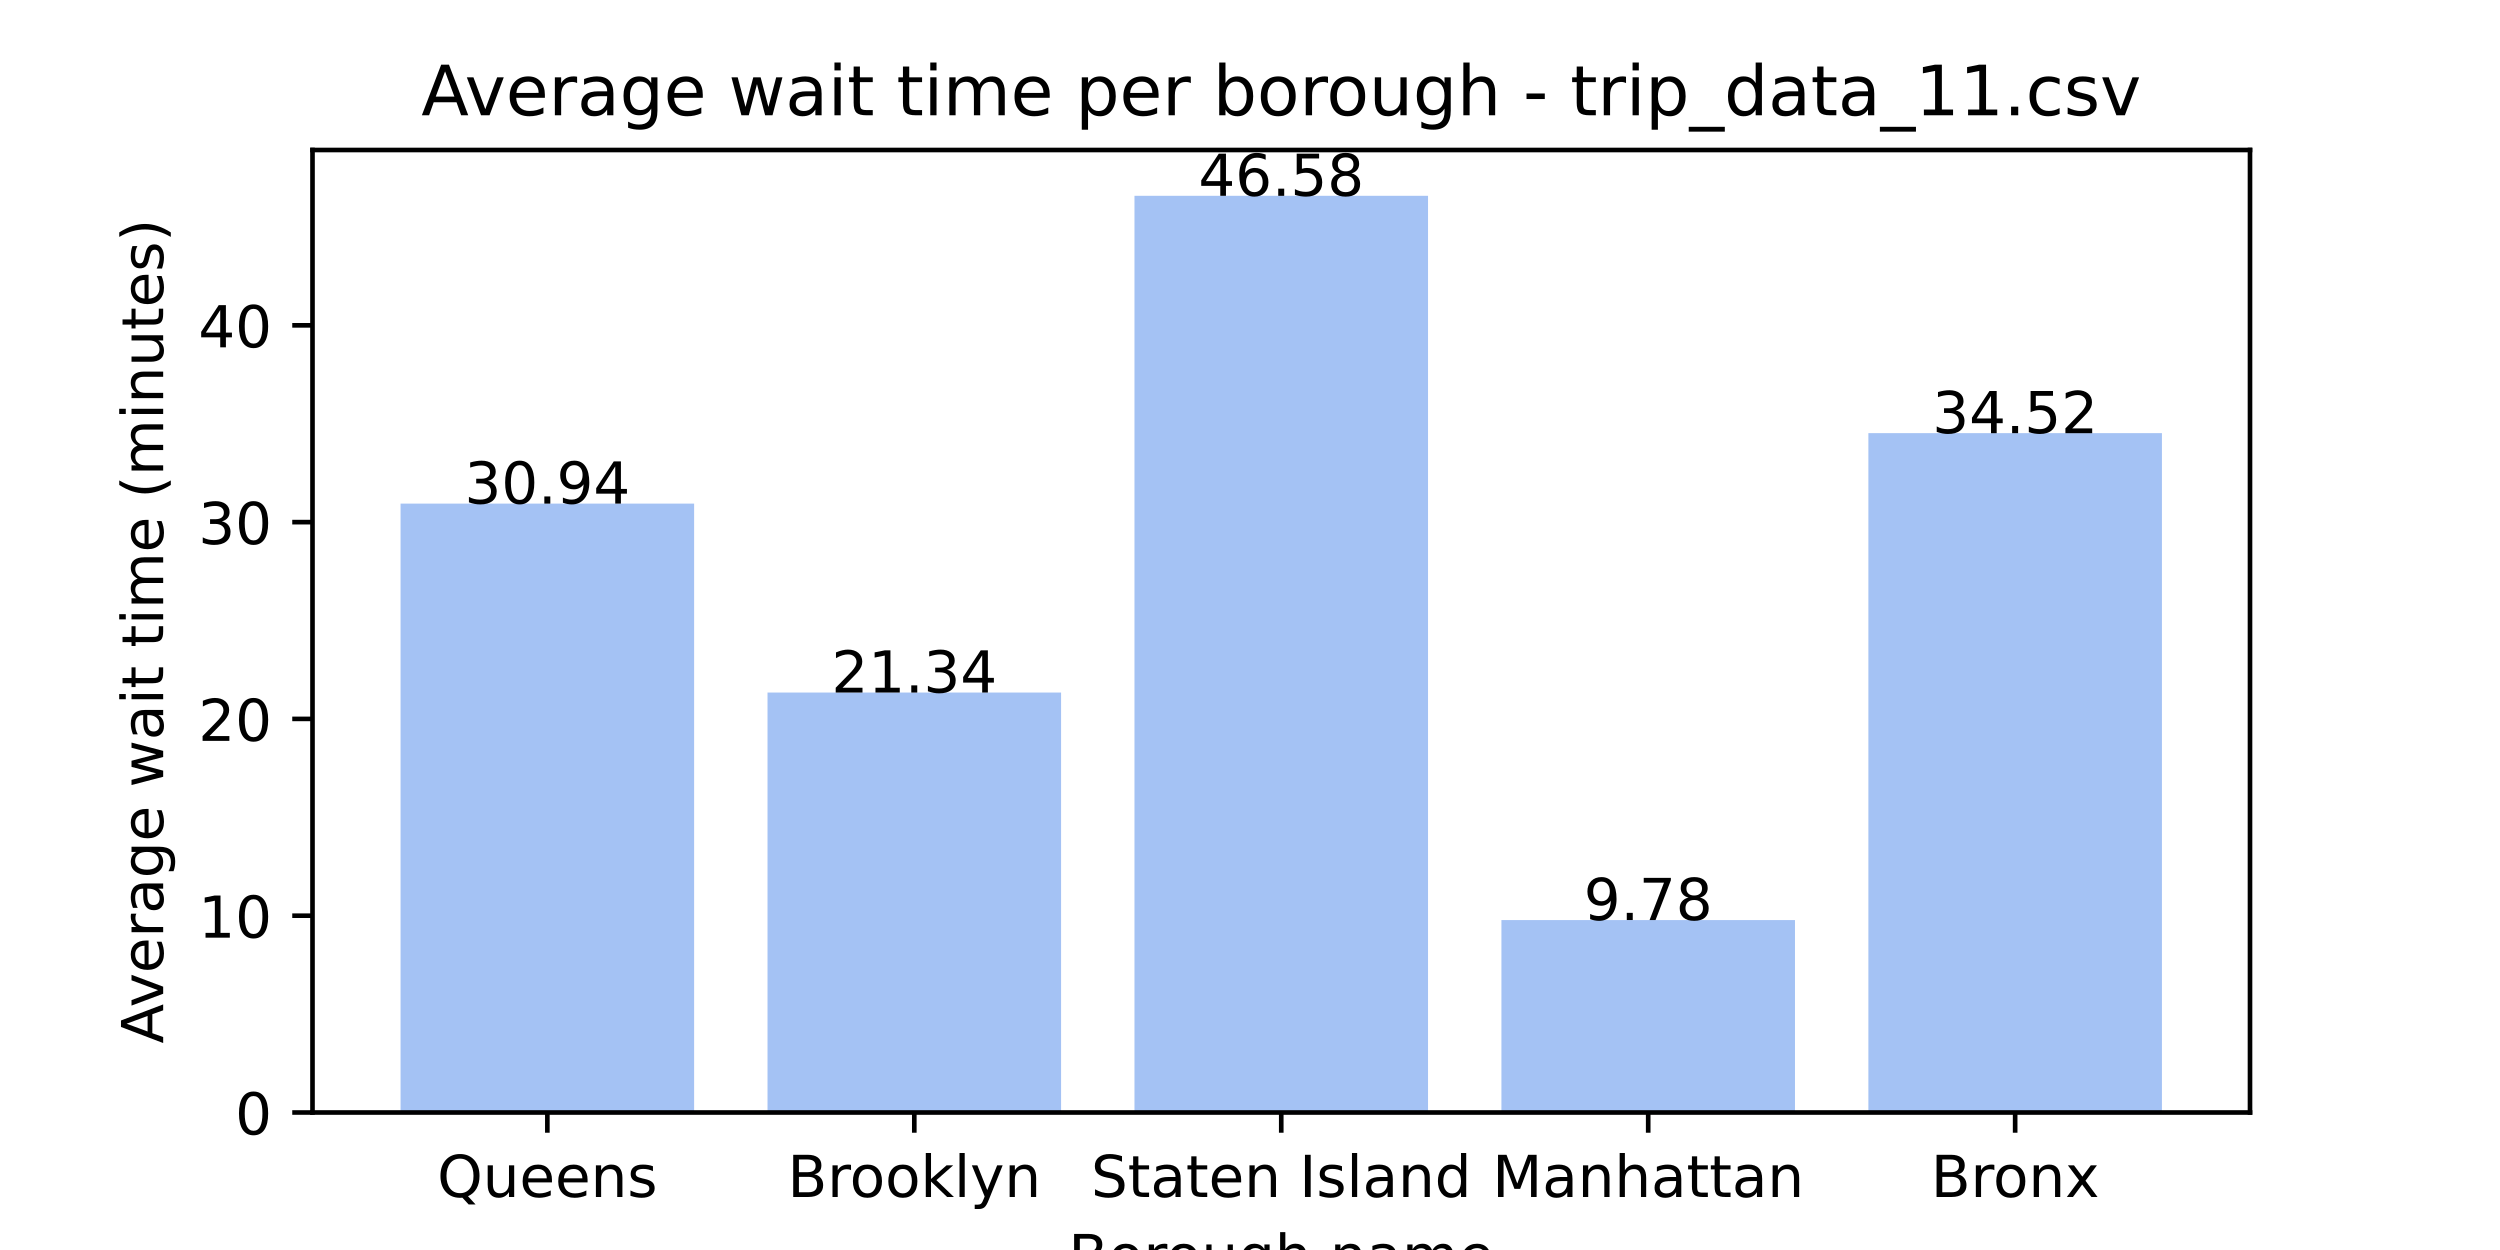
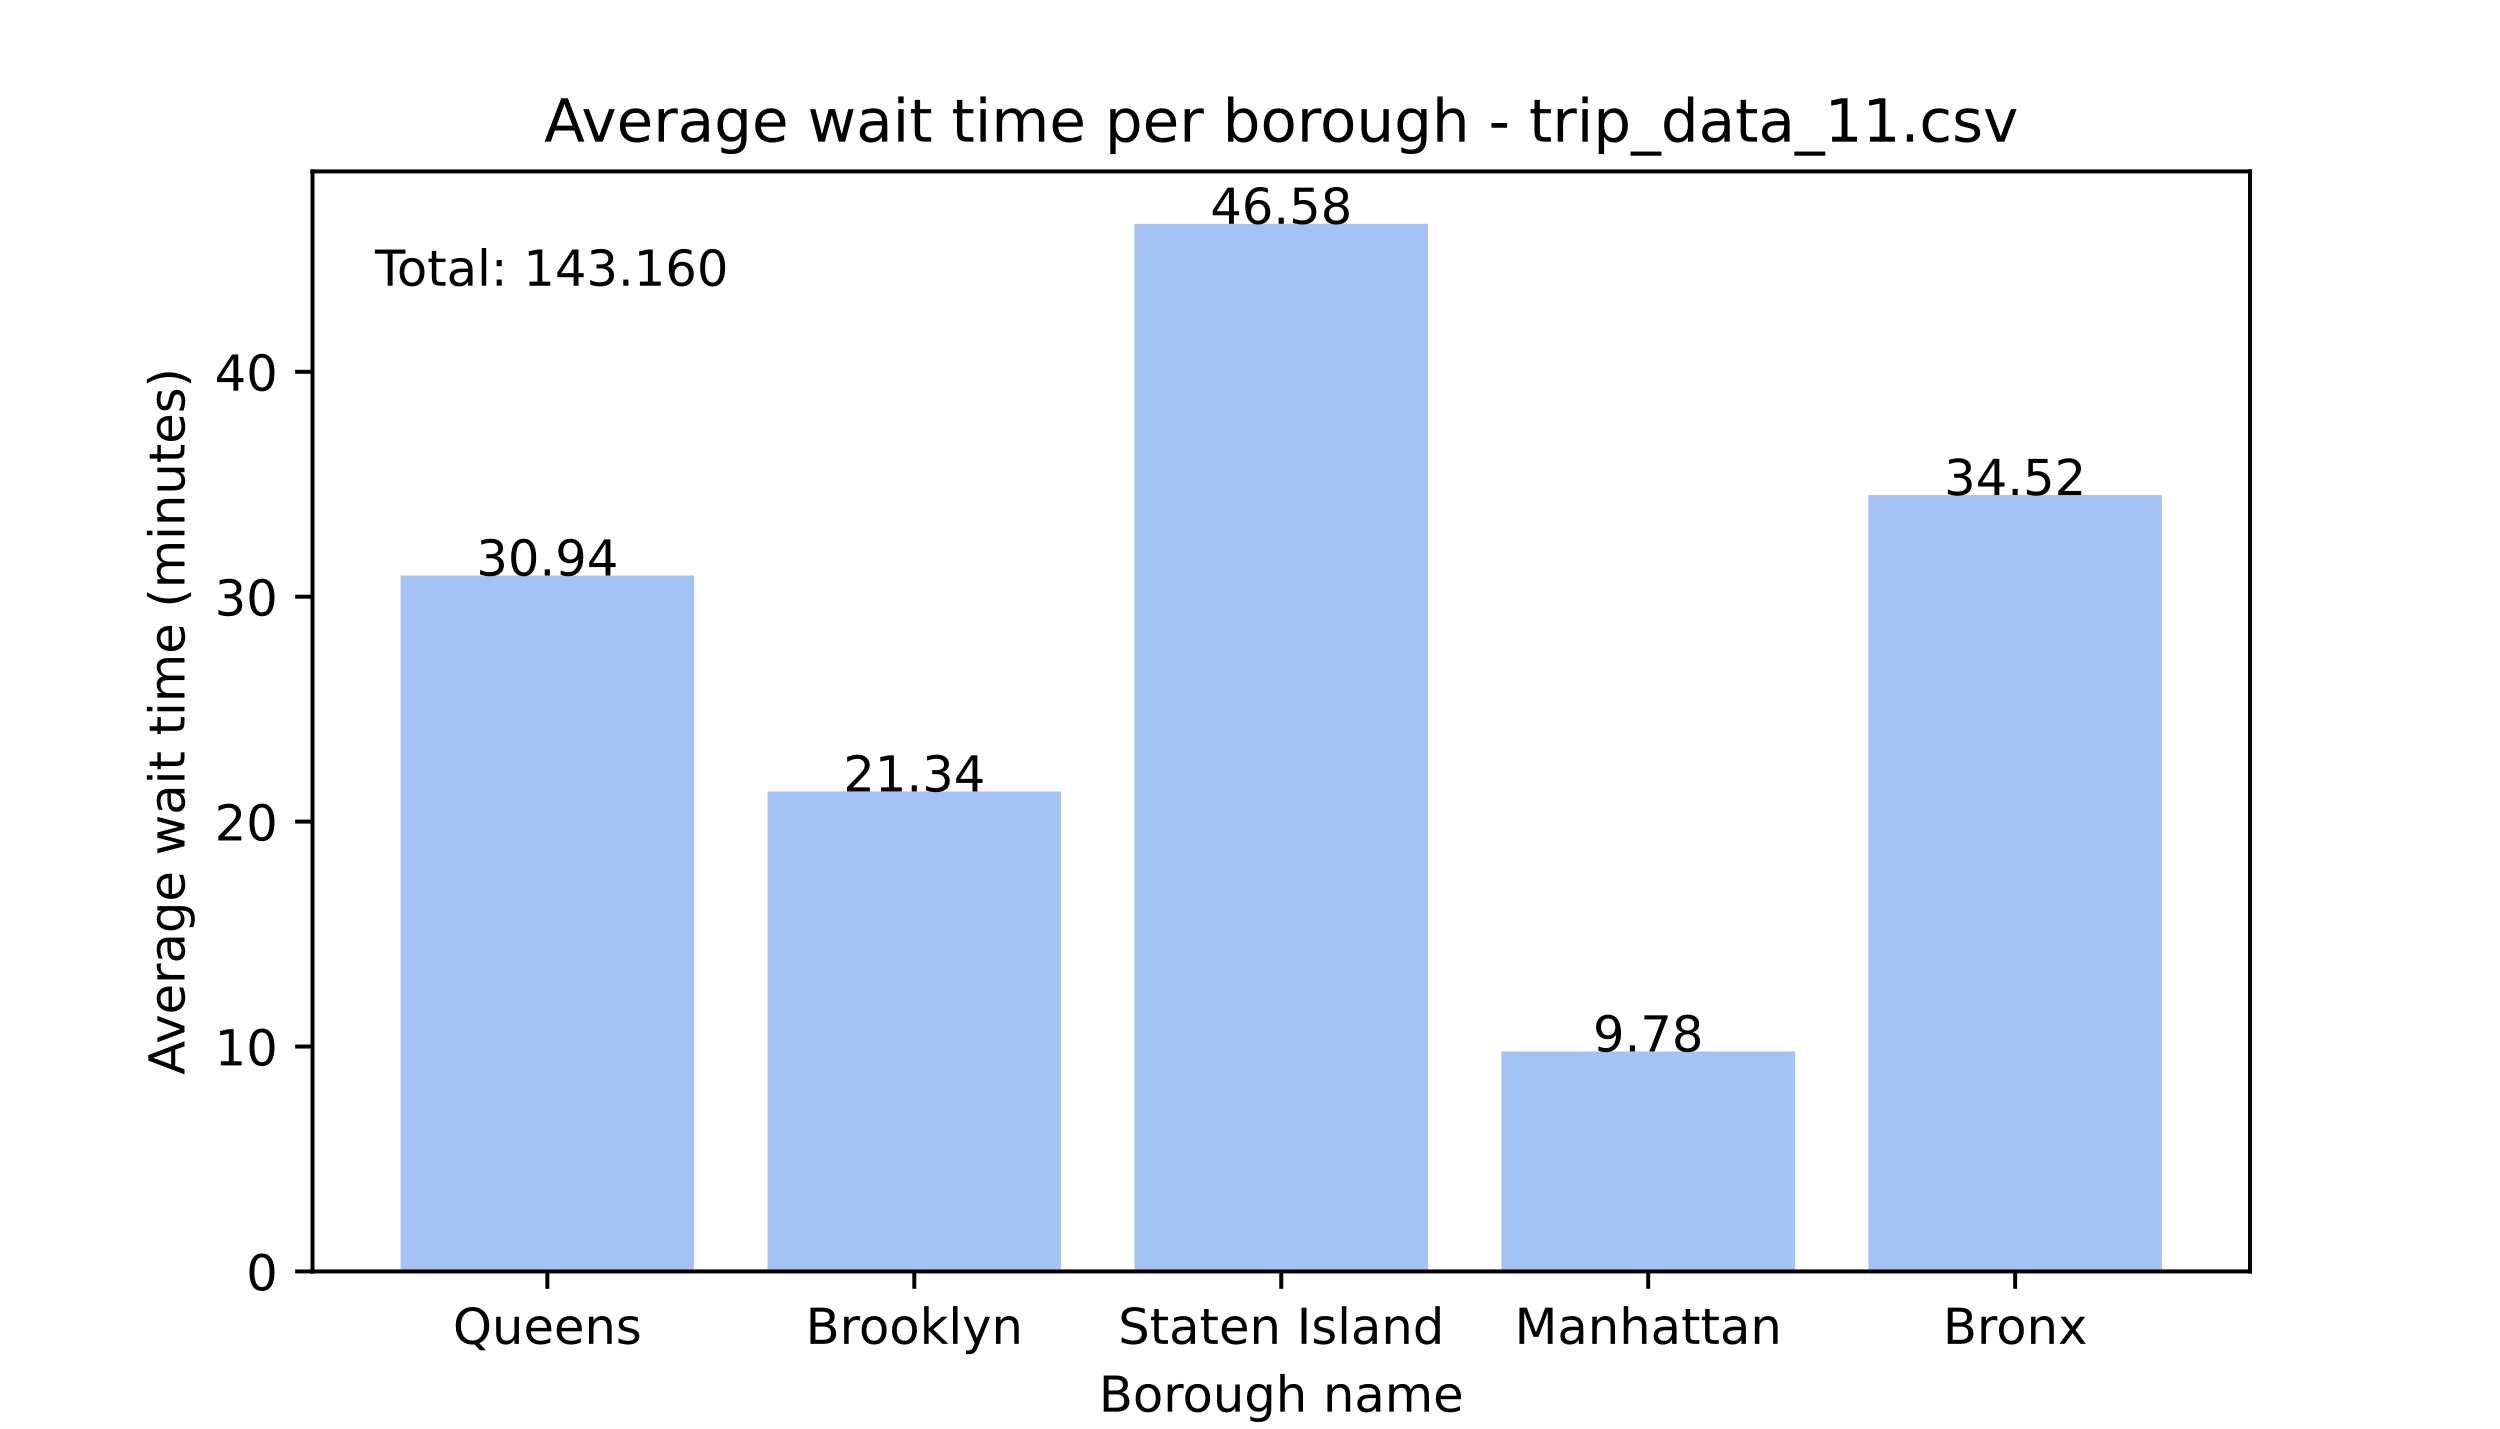
- <svg xmlns="http://www.w3.org/2000/svg" xmlns:xlink="http://www.w3.org/1999/xlink" width="432pt" height="216pt" viewBox="0 0 432 216" version="1.1">
+ <svg xmlns="http://www.w3.org/2000/svg" xmlns:xlink="http://www.w3.org/1999/xlink" width="504pt" height="288pt" viewBox="0 0 504 288" version="1.1">
  <defs>
    <style type="text/css">*{stroke-linejoin: round; stroke-linecap: butt}</style>
  </defs>
  <g id="figure_1">
    <g id="patch_1">
-       <path d="M 0 216  L 432 216  L 432 0  L 0 0  z " style="fill: #ffffff" />
+       <path d="M 0 288  L 504 288  L 504 0  L 0 0  z " style="fill: #ffffff" />
    </g>
    <g id="axes_1">
      <g id="patch_2">
-         <path d="M 54 192.24  L 388.8 192.24  L 388.8 25.92  L 54 25.92  z " style="fill: #ffffff" />
+         <path d="M 63 256.32  L 453.6 256.32  L 453.6 34.56  L 63 34.56  z " style="fill: #ffffff" />
      </g>
      <g id="patch_3">
-         <path d="M 69.218 192.24  L 119.945 192.24  L 119.945 87.025  L 69.218 87.025  z " clip-path="url(#p047b4305e2)" style="fill: #a4c2f4" />
+         <path d="M 80.755 256.32  L 139.936 256.32  L 139.936 116.034  L 80.755 116.034  z " clip-path="url(#pde95e099f2)" style="fill: #a4c2f4" />
      </g>
      <g id="patch_4">
-         <path d="M 132.627 192.24  L 183.355 192.24  L 183.355 119.671  L 132.627 119.671  z " clip-path="url(#p047b4305e2)" style="fill: #a4c2f4" />
+         <path d="M 154.732 256.32  L 213.914 256.32  L 213.914 159.562  L 154.732 159.562  z " clip-path="url(#pde95e099f2)" style="fill: #a4c2f4" />
      </g>
      <g id="patch_5">
-         <path d="M 196.036 192.24  L 246.764 192.24  L 246.764 33.84  L 196.036 33.84  z " clip-path="url(#p047b4305e2)" style="fill: #a4c2f4" />
+         <path d="M 228.709 256.32  L 287.891 256.32  L 287.891 45.12  L 228.709 45.12  z " clip-path="url(#pde95e099f2)" style="fill: #a4c2f4" />
      </g>
      <g id="patch_6">
-         <path d="M 259.445 192.24  L 310.173 192.24  L 310.173 158.982  L 259.445 158.982  z " clip-path="url(#p047b4305e2)" style="fill: #a4c2f4" />
+         <path d="M 302.686 256.32  L 361.868 256.32  L 361.868 211.976  L 302.686 211.976  z " clip-path="url(#pde95e099f2)" style="fill: #a4c2f4" />
      </g>
      <g id="patch_7">
-         <path d="M 322.855 192.24  L 373.582 192.24  L 373.582 74.851  L 322.855 74.851  z " clip-path="url(#p047b4305e2)" style="fill: #a4c2f4" />
+         <path d="M 376.664 256.32  L 435.845 256.32  L 435.845 99.802  L 376.664 99.802  z " clip-path="url(#pde95e099f2)" style="fill: #a4c2f4" />
      </g>
      <g id="matplotlib.axis_1">
        <g id="xtick_1">
          <g id="line2d_1">
            <defs>
-               <path id="maa2628a656" d="M 0 0  L 0 3.5  " style="stroke: #000000; stroke-width: 0.8" />
+               <path id="m3ba9d01cdc" d="M 0 0  L 0 3.5  " style="stroke: #000000; stroke-width: 0.8" />
            </defs>
            <g>
-               <use xlink:href="#maa2628a656" x="94.582" y="192.24" style="stroke: #000000; stroke-width: 0.8" />
+               <use xlink:href="#m3ba9d01cdc" x="110.345" y="256.32" style="stroke: #000000; stroke-width: 0.8" />
            </g>
          </g>
          <g id="text_1">
-             <g transform="translate(75.55057 206.8384) scale(0.1 -0.1)">
+             <g transform="translate(91.31421 270.9184) scale(0.1 -0.1)">
              <defs>
                <path id="DejaVuSans-51" d="M 2522 4238  Q 1834 4238 1429 3725  Q 1025 3213 1025 2328  Q 1025 1447 1429 934  Q 1834 422 2522 422  Q 3209 422 3611 934  Q 4013 1447 4013 2328  Q 4013 3213 3611 3725  Q 3209 4238 2522 4238  z M 3406 84  L 4238 -825  L 3475 -825  L 2784 -78  Q 2681 -84 2626 -87  Q 2572 -91 2522 -91  Q 1538 -91 948 567  Q 359 1225 359 2328  Q 359 3434 948 4092  Q 1538 4750 2522 4750  Q 3503 4750 4090 4092  Q 4678 3434 4678 2328  Q 4678 1516 4351 937  Q 4025 359 3406 84  z " transform="scale(0.015625)" />
                <path id="DejaVuSans-75" d="M 544 1381  L 544 3500  L 1119 3500  L 1119 1403  Q 1119 906 1312 657  Q 1506 409 1894 409  Q 2359 409 2629 706  Q 2900 1003 2900 1516  L 2900 3500  L 3475 3500  L 3475 0  L 2900 0  L 2900 538  Q 2691 219 2414 64  Q 2138 -91 1772 -91  Q 1169 -91 856 284  Q 544 659 544 1381  z M 1991 3584  L 1991 3584  z " transform="scale(0.015625)" />
                <path id="DejaVuSans-65" d="M 3597 1894  L 3597 1613  L 953 1613  Q 991 1019 1311 708  Q 1631 397 2203 397  Q 2534 397 2845 478  Q 3156 559 3463 722  L 3463 178  Q 3153 47 2828 -22  Q 2503 -91 2169 -91  Q 1331 -91 842 396  Q 353 884 353 1716  Q 353 2575 817 3079  Q 1281 3584 2069 3584  Q 2775 3584 3186 3129  Q 3597 2675 3597 1894  z M 3022 2063  Q 3016 2534 2758 2815  Q 2500 3097 2075 3097  Q 1594 3097 1305 2825  Q 1016 2553 972 2059  L 3022 2063  z " transform="scale(0.015625)" />
                <path id="DejaVuSans-6e" d="M 3513 2113  L 3513 0  L 2938 0  L 2938 2094  Q 2938 2591 2744 2837  Q 2550 3084 2163 3084  Q 1697 3084 1428 2787  Q 1159 2491 1159 1978  L 1159 0  L 581 0  L 581 3500  L 1159 3500  L 1159 2956  Q 1366 3272 1645 3428  Q 1925 3584 2291 3584  Q 2894 3584 3203 3211  Q 3513 2838 3513 2113  z " transform="scale(0.015625)" />
                <path id="DejaVuSans-73" d="M 2834 3397  L 2834 2853  Q 2591 2978 2328 3040  Q 2066 3103 1784 3103  Q 1356 3103 1142 2972  Q 928 2841 928 2578  Q 928 2378 1081 2264  Q 1234 2150 1697 2047  L 1894 2003  Q 2506 1872 2764 1633  Q 3022 1394 3022 966  Q 3022 478 2636 193  Q 2250 -91 1575 -91  Q 1294 -91 989 -36  Q 684 19 347 128  L 347 722  Q 666 556 975 473  Q 1284 391 1588 391  Q 1994 391 2212 530  Q 2431 669 2431 922  Q 2431 1156 2273 1281  Q 2116 1406 1581 1522  L 1381 1569  Q 847 1681 609 1914  Q 372 2147 372 2553  Q 372 3047 722 3315  Q 1072 3584 1716 3584  Q 2034 3584 2315 3537  Q 2597 3491 2834 3397  z " transform="scale(0.015625)" />
              </defs>
              <use xlink:href="#DejaVuSans-51" />
              <use xlink:href="#DejaVuSans-75" x="78.711" />
              <use xlink:href="#DejaVuSans-65" x="142.09" />
              <use xlink:href="#DejaVuSans-65" x="203.613" />
              <use xlink:href="#DejaVuSans-6e" x="265.137" />
              <use xlink:href="#DejaVuSans-73" x="328.516" />
            </g>
          </g>
        </g>
        <g id="xtick_2">
          <g id="line2d_2">
            <g>
-               <use xlink:href="#maa2628a656" x="157.991" y="192.24" style="stroke: #000000; stroke-width: 0.8" />
+               <use xlink:href="#m3ba9d01cdc" x="184.323" y="256.32" style="stroke: #000000; stroke-width: 0.8" />
            </g>
          </g>
          <g id="text_2">
-             <g transform="translate(136.0862 206.8384) scale(0.1 -0.1)">
+             <g transform="translate(162.418 270.9184) scale(0.1 -0.1)">
              <defs>
                <path id="DejaVuSans-42" d="M 1259 2228  L 1259 519  L 2272 519  Q 2781 519 3026 730  Q 3272 941 3272 1375  Q 3272 1813 3026 2020  Q 2781 2228 2272 2228  L 1259 2228  z M 1259 4147  L 1259 2741  L 2194 2741  Q 2656 2741 2882 2914  Q 3109 3088 3109 3444  Q 3109 3797 2882 3972  Q 2656 4147 2194 4147  L 1259 4147  z M 628 4666  L 2241 4666  Q 2963 4666 3353 4366  Q 3744 4066 3744 3513  Q 3744 3084 3544 2831  Q 3344 2578 2956 2516  Q 3422 2416 3680 2098  Q 3938 1781 3938 1306  Q 3938 681 3513 340  Q 3088 0 2303 0  L 628 0  L 628 4666  z " transform="scale(0.015625)" />
                <path id="DejaVuSans-72" d="M 2631 2963  Q 2534 3019 2420 3045  Q 2306 3072 2169 3072  Q 1681 3072 1420 2755  Q 1159 2438 1159 1844  L 1159 0  L 581 0  L 581 3500  L 1159 3500  L 1159 2956  Q 1341 3275 1631 3429  Q 1922 3584 2338 3584  Q 2397 3584 2469 3576  Q 2541 3569 2628 3553  L 2631 2963  z " transform="scale(0.015625)" />
                <path id="DejaVuSans-6f" d="M 1959 3097  Q 1497 3097 1228 2736  Q 959 2375 959 1747  Q 959 1119 1226 758  Q 1494 397 1959 397  Q 2419 397 2687 759  Q 2956 1122 2956 1747  Q 2956 2369 2687 2733  Q 2419 3097 1959 3097  z M 1959 3584  Q 2709 3584 3137 3096  Q 3566 2609 3566 1747  Q 3566 888 3137 398  Q 2709 -91 1959 -91  Q 1206 -91 779 398  Q 353 888 353 1747  Q 353 2609 779 3096  Q 1206 3584 1959 3584  z " transform="scale(0.015625)" />
                <path id="DejaVuSans-6b" d="M 581 4863  L 1159 4863  L 1159 1991  L 2875 3500  L 3609 3500  L 1753 1863  L 3688 0  L 2938 0  L 1159 1709  L 1159 0  L 581 0  L 581 4863  z " transform="scale(0.015625)" />
                <path id="DejaVuSans-6c" d="M 603 4863  L 1178 4863  L 1178 0  L 603 0  L 603 4863  z " transform="scale(0.015625)" />
                <path id="DejaVuSans-79" d="M 2059 -325  Q 1816 -950 1584 -1140  Q 1353 -1331 966 -1331  L 506 -1331  L 506 -850  L 844 -850  Q 1081 -850 1212 -737  Q 1344 -625 1503 -206  L 1606 56  L 191 3500  L 800 3500  L 1894 763  L 2988 3500  L 3597 3500  L 2059 -325  z " transform="scale(0.015625)" />
              </defs>
              <use xlink:href="#DejaVuSans-42" />
              <use xlink:href="#DejaVuSans-72" x="68.604" />
              <use xlink:href="#DejaVuSans-6f" x="107.467" />
              <use xlink:href="#DejaVuSans-6f" x="168.648" />
              <use xlink:href="#DejaVuSans-6b" x="229.83" />
              <use xlink:href="#DejaVuSans-6c" x="287.74" />
              <use xlink:href="#DejaVuSans-79" x="315.523" />
              <use xlink:href="#DejaVuSans-6e" x="374.703" />
            </g>
          </g>
        </g>
        <g id="xtick_3">
          <g id="line2d_3">
            <g>
-               <use xlink:href="#maa2628a656" x="221.4" y="192.24" style="stroke: #000000; stroke-width: 0.8" />
+               <use xlink:href="#m3ba9d01cdc" x="258.3" y="256.32" style="stroke: #000000; stroke-width: 0.8" />
            </g>
          </g>
          <g id="text_3">
-             <g transform="translate(188.5312 206.8384) scale(0.1 -0.1)">
+             <g transform="translate(225.4313 270.9184) scale(0.1 -0.1)">
              <defs>
                <path id="DejaVuSans-53" d="M 3425 4513  L 3425 3897  Q 3066 4069 2747 4153  Q 2428 4238 2131 4238  Q 1616 4238 1336 4038  Q 1056 3838 1056 3469  Q 1056 3159 1242 3001  Q 1428 2844 1947 2747  L 2328 2669  Q 3034 2534 3370 2195  Q 3706 1856 3706 1288  Q 3706 609 3251 259  Q 2797 -91 1919 -91  Q 1588 -91 1214 -16  Q 841 59 441 206  L 441 856  Q 825 641 1194 531  Q 1563 422 1919 422  Q 2459 422 2753 634  Q 3047 847 3047 1241  Q 3047 1584 2836 1778  Q 2625 1972 2144 2069  L 1759 2144  Q 1053 2284 737 2584  Q 422 2884 422 3419  Q 422 4038 858 4394  Q 1294 4750 2059 4750  Q 2388 4750 2728 4690  Q 3069 4631 3425 4513  z " transform="scale(0.015625)" />
                <path id="DejaVuSans-74" d="M 1172 4494  L 1172 3500  L 2356 3500  L 2356 3053  L 1172 3053  L 1172 1153  Q 1172 725 1289 603  Q 1406 481 1766 481  L 2356 481  L 2356 0  L 1766 0  Q 1100 0 847 248  Q 594 497 594 1153  L 594 3053  L 172 3053  L 172 3500  L 594 3500  L 594 4494  L 1172 4494  z " transform="scale(0.015625)" />
                <path id="DejaVuSans-61" d="M 2194 1759  Q 1497 1759 1228 1600  Q 959 1441 959 1056  Q 959 750 1161 570  Q 1363 391 1709 391  Q 2188 391 2477 730  Q 2766 1069 2766 1631  L 2766 1759  L 2194 1759  z M 3341 1997  L 3341 0  L 2766 0  L 2766 531  Q 2569 213 2275 61  Q 1981 -91 1556 -91  Q 1019 -91 701 211  Q 384 513 384 1019  Q 384 1609 779 1909  Q 1175 2209 1959 2209  L 2766 2209  L 2766 2266  Q 2766 2663 2505 2880  Q 2244 3097 1772 3097  Q 1472 3097 1187 3025  Q 903 2953 641 2809  L 641 3341  Q 956 3463 1253 3523  Q 1550 3584 1831 3584  Q 2591 3584 2966 3190  Q 3341 2797 3341 1997  z " transform="scale(0.015625)" />
                <path id="DejaVuSans-20" transform="scale(0.015625)" />
                <path id="DejaVuSans-49" d="M 628 4666  L 1259 4666  L 1259 0  L 628 0  L 628 4666  z " transform="scale(0.015625)" />
                <path id="DejaVuSans-64" d="M 2906 2969  L 2906 4863  L 3481 4863  L 3481 0  L 2906 0  L 2906 525  Q 2725 213 2448 61  Q 2172 -91 1784 -91  Q 1150 -91 751 415  Q 353 922 353 1747  Q 353 2572 751 3078  Q 1150 3584 1784 3584  Q 2172 3584 2448 3432  Q 2725 3281 2906 2969  z M 947 1747  Q 947 1113 1208 752  Q 1469 391 1925 391  Q 2381 391 2643 752  Q 2906 1113 2906 1747  Q 2906 2381 2643 2742  Q 2381 3103 1925 3103  Q 1469 3103 1208 2742  Q 947 2381 947 1747  z " transform="scale(0.015625)" />
              </defs>
              <use xlink:href="#DejaVuSans-53" />
              <use xlink:href="#DejaVuSans-74" x="63.477" />
              <use xlink:href="#DejaVuSans-61" x="102.686" />
              <use xlink:href="#DejaVuSans-74" x="163.965" />
              <use xlink:href="#DejaVuSans-65" x="203.174" />
              <use xlink:href="#DejaVuSans-6e" x="264.697" />
              <use xlink:href="#DejaVuSans-20" x="328.076" />
              <use xlink:href="#DejaVuSans-49" x="359.863" />
              <use xlink:href="#DejaVuSans-73" x="389.355" />
              <use xlink:href="#DejaVuSans-6c" x="441.455" />
              <use xlink:href="#DejaVuSans-61" x="469.238" />
              <use xlink:href="#DejaVuSans-6e" x="530.518" />
              <use xlink:href="#DejaVuSans-64" x="593.896" />
            </g>
          </g>
        </g>
        <g id="xtick_4">
          <g id="line2d_4">
            <g>
-               <use xlink:href="#maa2628a656" x="284.809" y="192.24" style="stroke: #000000; stroke-width: 0.8" />
+               <use xlink:href="#m3ba9d01cdc" x="332.277" y="256.32" style="stroke: #000000; stroke-width: 0.8" />
            </g>
          </g>
          <g id="text_4">
-             <g transform="translate(257.8763 206.8384) scale(0.1 -0.1)">
+             <g transform="translate(305.3445 270.9184) scale(0.1 -0.1)">
              <defs>
                <path id="DejaVuSans-4d" d="M 628 4666  L 1569 4666  L 2759 1491  L 3956 4666  L 4897 4666  L 4897 0  L 4281 0  L 4281 4097  L 3078 897  L 2444 897  L 1241 4097  L 1241 0  L 628 0  L 628 4666  z " transform="scale(0.015625)" />
                <path id="DejaVuSans-68" d="M 3513 2113  L 3513 0  L 2938 0  L 2938 2094  Q 2938 2591 2744 2837  Q 2550 3084 2163 3084  Q 1697 3084 1428 2787  Q 1159 2491 1159 1978  L 1159 0  L 581 0  L 581 4863  L 1159 4863  L 1159 2956  Q 1366 3272 1645 3428  Q 1925 3584 2291 3584  Q 2894 3584 3203 3211  Q 3513 2838 3513 2113  z " transform="scale(0.015625)" />
              </defs>
              <use xlink:href="#DejaVuSans-4d" />
              <use xlink:href="#DejaVuSans-61" x="86.279" />
              <use xlink:href="#DejaVuSans-6e" x="147.559" />
              <use xlink:href="#DejaVuSans-68" x="210.938" />
              <use xlink:href="#DejaVuSans-61" x="274.316" />
              <use xlink:href="#DejaVuSans-74" x="335.596" />
              <use xlink:href="#DejaVuSans-74" x="374.805" />
              <use xlink:href="#DejaVuSans-61" x="414.014" />
              <use xlink:href="#DejaVuSans-6e" x="475.293" />
            </g>
          </g>
        </g>
        <g id="xtick_5">
          <g id="line2d_5">
            <g>
-               <use xlink:href="#maa2628a656" x="348.218" y="192.24" style="stroke: #000000; stroke-width: 0.8" />
+               <use xlink:href="#m3ba9d01cdc" x="406.255" y="256.32" style="stroke: #000000; stroke-width: 0.8" />
            </g>
          </g>
          <g id="text_5">
-             <g transform="translate(333.6572 206.8384) scale(0.1 -0.1)">
+             <g transform="translate(391.6936 270.9184) scale(0.1 -0.1)">
              <defs>
                <path id="DejaVuSans-78" d="M 3513 3500  L 2247 1797  L 3578 0  L 2900 0  L 1881 1375  L 863 0  L 184 0  L 1544 1831  L 300 3500  L 978 3500  L 1906 2253  L 2834 3500  L 3513 3500  z " transform="scale(0.015625)" />
              </defs>
              <use xlink:href="#DejaVuSans-42" />
              <use xlink:href="#DejaVuSans-72" x="68.604" />
              <use xlink:href="#DejaVuSans-6f" x="107.467" />
              <use xlink:href="#DejaVuSans-6e" x="168.648" />
              <use xlink:href="#DejaVuSans-78" x="232.027" />
            </g>
          </g>
        </g>
        <g id="text_6">
-           <g transform="translate(184.6273 220.5166) scale(0.1 -0.1)">
+           <g transform="translate(221.5273 284.5966) scale(0.1 -0.1)">
            <defs>
              <path id="DejaVuSans-67" d="M 2906 1791  Q 2906 2416 2648 2759  Q 2391 3103 1925 3103  Q 1463 3103 1205 2759  Q 947 2416 947 1791  Q 947 1169 1205 825  Q 1463 481 1925 481  Q 2391 481 2648 825  Q 2906 1169 2906 1791  z M 3481 434  Q 3481 -459 3084 -895  Q 2688 -1331 1869 -1331  Q 1566 -1331 1297 -1286  Q 1028 -1241 775 -1147  L 775 -588  Q 1028 -725 1275 -790  Q 1522 -856 1778 -856  Q 2344 -856 2625 -561  Q 2906 -266 2906 331  L 2906 616  Q 2728 306 2450 153  Q 2172 0 1784 0  Q 1141 0 747 490  Q 353 981 353 1791  Q 353 2603 747 3093  Q 1141 3584 1784 3584  Q 2172 3584 2450 3431  Q 2728 3278 2906 2969  L 2906 3500  L 3481 3500  L 3481 434  z " transform="scale(0.015625)" />
              <path id="DejaVuSans-6d" d="M 3328 2828  Q 3544 3216 3844 3400  Q 4144 3584 4550 3584  Q 5097 3584 5394 3201  Q 5691 2819 5691 2113  L 5691 0  L 5113 0  L 5113 2094  Q 5113 2597 4934 2840  Q 4756 3084 4391 3084  Q 3944 3084 3684 2787  Q 3425 2491 3425 1978  L 3425 0  L 2847 0  L 2847 2094  Q 2847 2600 2669 2842  Q 2491 3084 2119 3084  Q 1678 3084 1418 2786  Q 1159 2488 1159 1978  L 1159 0  L 581 0  L 581 3500  L 1159 3500  L 1159 2956  Q 1356 3278 1631 3431  Q 1906 3584 2284 3584  Q 2666 3584 2933 3390  Q 3200 3197 3328 2828  z " transform="scale(0.015625)" />
            </defs>
            <use xlink:href="#DejaVuSans-42" />
            <use xlink:href="#DejaVuSans-6f" x="68.604" />
            <use xlink:href="#DejaVuSans-72" x="129.785" />
            <use xlink:href="#DejaVuSans-6f" x="168.648" />
            <use xlink:href="#DejaVuSans-75" x="229.83" />
            <use xlink:href="#DejaVuSans-67" x="293.209" />
            <use xlink:href="#DejaVuSans-68" x="356.686" />
            <use xlink:href="#DejaVuSans-20" x="420.064" />
            <use xlink:href="#DejaVuSans-6e" x="451.852" />
            <use xlink:href="#DejaVuSans-61" x="515.23" />
            <use xlink:href="#DejaVuSans-6d" x="576.51" />
            <use xlink:href="#DejaVuSans-65" x="673.922" />
          </g>
        </g>
      </g>
      <g id="matplotlib.axis_2">
        <g id="ytick_1">
          <g id="line2d_6">
            <defs>
-               <path id="m75ab028563" d="M 0 0  L -3.5 0  " style="stroke: #000000; stroke-width: 0.8" />
+               <path id="m773396f741" d="M 0 0  L -3.5 0  " style="stroke: #000000; stroke-width: 0.8" />
            </defs>
            <g>
-               <use xlink:href="#m75ab028563" x="54" y="192.24" style="stroke: #000000; stroke-width: 0.8" />
+               <use xlink:href="#m773396f741" x="63" y="256.32" style="stroke: #000000; stroke-width: 0.8" />
            </g>
          </g>
          <g id="text_7">
-             <g transform="translate(40.6375 196.0392) scale(0.1 -0.1)">
+             <g transform="translate(49.6375 260.1192) scale(0.1 -0.1)">
              <defs>
                <path id="DejaVuSans-30" d="M 2034 4250  Q 1547 4250 1301 3770  Q 1056 3291 1056 2328  Q 1056 1369 1301 889  Q 1547 409 2034 409  Q 2525 409 2770 889  Q 3016 1369 3016 2328  Q 3016 3291 2770 3770  Q 2525 4250 2034 4250  z M 2034 4750  Q 2819 4750 3233 4129  Q 3647 3509 3647 2328  Q 3647 1150 3233 529  Q 2819 -91 2034 -91  Q 1250 -91 836 529  Q 422 1150 422 2328  Q 422 3509 836 4129  Q 1250 4750 2034 4750  z " transform="scale(0.015625)" />
              </defs>
              <use xlink:href="#DejaVuSans-30" />
            </g>
          </g>
        </g>
        <g id="ytick_2">
          <g id="line2d_7">
            <g>
-               <use xlink:href="#m75ab028563" x="54" y="158.234" style="stroke: #000000; stroke-width: 0.8" />
+               <use xlink:href="#m773396f741" x="63" y="210.979" style="stroke: #000000; stroke-width: 0.8" />
            </g>
          </g>
          <g id="text_8">
-             <g transform="translate(34.275 162.0332) scale(0.1 -0.1)">
+             <g transform="translate(43.275 214.7779) scale(0.1 -0.1)">
              <defs>
                <path id="DejaVuSans-31" d="M 794 531  L 1825 531  L 1825 4091  L 703 3866  L 703 4441  L 1819 4666  L 2450 4666  L 2450 531  L 3481 531  L 3481 0  L 794 0  L 794 531  z " transform="scale(0.015625)" />
              </defs>
              <use xlink:href="#DejaVuSans-31" />
              <use xlink:href="#DejaVuSans-30" x="63.623" />
            </g>
          </g>
        </g>
        <g id="ytick_3">
          <g id="line2d_8">
            <g>
-               <use xlink:href="#m75ab028563" x="54" y="124.228" style="stroke: #000000; stroke-width: 0.8" />
+               <use xlink:href="#m773396f741" x="63" y="165.637" style="stroke: #000000; stroke-width: 0.8" />
            </g>
          </g>
          <g id="text_9">
-             <g transform="translate(34.275 128.0272) scale(0.1 -0.1)">
+             <g transform="translate(43.275 169.4365) scale(0.1 -0.1)">
              <defs>
                <path id="DejaVuSans-32" d="M 1228 531  L 3431 531  L 3431 0  L 469 0  L 469 531  Q 828 903 1448 1529  Q 2069 2156 2228 2338  Q 2531 2678 2651 2914  Q 2772 3150 2772 3378  Q 2772 3750 2511 3984  Q 2250 4219 1831 4219  Q 1534 4219 1204 4116  Q 875 4013 500 3803  L 500 4441  Q 881 4594 1212 4672  Q 1544 4750 1819 4750  Q 2544 4750 2975 4387  Q 3406 4025 3406 3419  Q 3406 3131 3298 2873  Q 3191 2616 2906 2266  Q 2828 2175 2409 1742  Q 1991 1309 1228 531  z " transform="scale(0.015625)" />
              </defs>
              <use xlink:href="#DejaVuSans-32" />
              <use xlink:href="#DejaVuSans-30" x="63.623" />
            </g>
          </g>
        </g>
        <g id="ytick_4">
          <g id="line2d_9">
            <g>
-               <use xlink:href="#m75ab028563" x="54" y="90.222" style="stroke: #000000; stroke-width: 0.8" />
+               <use xlink:href="#m773396f741" x="63" y="120.296" style="stroke: #000000; stroke-width: 0.8" />
            </g>
          </g>
          <g id="text_10">
-             <g transform="translate(34.275 94.02119) scale(0.1 -0.1)">
+             <g transform="translate(43.275 124.0952) scale(0.1 -0.1)">
              <defs>
                <path id="DejaVuSans-33" d="M 2597 2516  Q 3050 2419 3304 2112  Q 3559 1806 3559 1356  Q 3559 666 3084 287  Q 2609 -91 1734 -91  Q 1441 -91 1130 -33  Q 819 25 488 141  L 488 750  Q 750 597 1062 519  Q 1375 441 1716 441  Q 2309 441 2620 675  Q 2931 909 2931 1356  Q 2931 1769 2642 2001  Q 2353 2234 1838 2234  L 1294 2234  L 1294 2753  L 1863 2753  Q 2328 2753 2575 2939  Q 2822 3125 2822 3475  Q 2822 3834 2567 4026  Q 2313 4219 1838 4219  Q 1578 4219 1281 4162  Q 984 4106 628 3988  L 628 4550  Q 988 4650 1302 4700  Q 1616 4750 1894 4750  Q 2613 4750 3031 4423  Q 3450 4097 3450 3541  Q 3450 3153 3228 2886  Q 3006 2619 2597 2516  z " transform="scale(0.015625)" />
              </defs>
              <use xlink:href="#DejaVuSans-33" />
              <use xlink:href="#DejaVuSans-30" x="63.623" />
            </g>
          </g>
        </g>
        <g id="ytick_5">
          <g id="line2d_10">
            <g>
-               <use xlink:href="#m75ab028563" x="54" y="56.216" style="stroke: #000000; stroke-width: 0.8" />
+               <use xlink:href="#m773396f741" x="63" y="74.955" style="stroke: #000000; stroke-width: 0.8" />
            </g>
          </g>
          <g id="text_11">
-             <g transform="translate(34.275 60.01517) scale(0.1 -0.1)">
+             <g transform="translate(43.275 78.75383) scale(0.1 -0.1)">
              <defs>
                <path id="DejaVuSans-34" d="M 2419 4116  L 825 1625  L 2419 1625  L 2419 4116  z M 2253 4666  L 3047 4666  L 3047 1625  L 3713 1625  L 3713 1100  L 3047 1100  L 3047 0  L 2419 0  L 2419 1100  L 313 1100  L 313 1709  L 2253 4666  z " transform="scale(0.015625)" />
              </defs>
              <use xlink:href="#DejaVuSans-34" />
              <use xlink:href="#DejaVuSans-30" x="63.623" />
            </g>
          </g>
        </g>
        <g id="text_12">
-           <g transform="translate(28.19531 180.3183) rotate(-90) scale(0.1 -0.1)">
+           <g transform="translate(37.19531 216.6783) rotate(-90) scale(0.1 -0.1)">
            <defs>
              <path id="DejaVuSans-41" d="M 2188 4044  L 1331 1722  L 3047 1722  L 2188 4044  z M 1831 4666  L 2547 4666  L 4325 0  L 3669 0  L 3244 1197  L 1141 1197  L 716 0  L 50 0  L 1831 4666  z " transform="scale(0.015625)" />
              <path id="DejaVuSans-76" d="M 191 3500  L 800 3500  L 1894 563  L 2988 3500  L 3597 3500  L 2284 0  L 1503 0  L 191 3500  z " transform="scale(0.015625)" />
              <path id="DejaVuSans-77" d="M 269 3500  L 844 3500  L 1563 769  L 2278 3500  L 2956 3500  L 3675 769  L 4391 3500  L 4966 3500  L 4050 0  L 3372 0  L 2619 2869  L 1863 0  L 1184 0  L 269 3500  z " transform="scale(0.015625)" />
              <path id="DejaVuSans-69" d="M 603 3500  L 1178 3500  L 1178 0  L 603 0  L 603 3500  z M 603 4863  L 1178 4863  L 1178 4134  L 603 4134  L 603 4863  z " transform="scale(0.015625)" />
              <path id="DejaVuSans-28" d="M 1984 4856  Q 1566 4138 1362 3434  Q 1159 2731 1159 2009  Q 1159 1288 1364 580  Q 1569 -128 1984 -844  L 1484 -844  Q 1016 -109 783 600  Q 550 1309 550 2009  Q 550 2706 781 3412  Q 1013 4119 1484 4856  L 1984 4856  z " transform="scale(0.015625)" />
              <path id="DejaVuSans-29" d="M 513 4856  L 1013 4856  Q 1481 4119 1714 3412  Q 1947 2706 1947 2009  Q 1947 1309 1714 600  Q 1481 -109 1013 -844  L 513 -844  Q 928 -128 1133 580  Q 1338 1288 1338 2009  Q 1338 2731 1133 3434  Q 928 4138 513 4856  z " transform="scale(0.015625)" />
            </defs>
            <use xlink:href="#DejaVuSans-41" />
            <use xlink:href="#DejaVuSans-76" x="62.533" />
            <use xlink:href="#DejaVuSans-65" x="121.713" />
            <use xlink:href="#DejaVuSans-72" x="183.236" />
            <use xlink:href="#DejaVuSans-61" x="224.35" />
            <use xlink:href="#DejaVuSans-67" x="285.629" />
            <use xlink:href="#DejaVuSans-65" x="349.105" />
            <use xlink:href="#DejaVuSans-20" x="410.629" />
            <use xlink:href="#DejaVuSans-77" x="442.416" />
            <use xlink:href="#DejaVuSans-61" x="524.203" />
            <use xlink:href="#DejaVuSans-69" x="585.482" />
            <use xlink:href="#DejaVuSans-74" x="613.266" />
            <use xlink:href="#DejaVuSans-20" x="652.475" />
            <use xlink:href="#DejaVuSans-74" x="684.262" />
            <use xlink:href="#DejaVuSans-69" x="723.471" />
            <use xlink:href="#DejaVuSans-6d" x="751.254" />
            <use xlink:href="#DejaVuSans-65" x="848.666" />
            <use xlink:href="#DejaVuSans-20" x="910.189" />
            <use xlink:href="#DejaVuSans-28" x="941.977" />
            <use xlink:href="#DejaVuSans-6d" x="980.99" />
            <use xlink:href="#DejaVuSans-69" x="1078.402" />
            <use xlink:href="#DejaVuSans-6e" x="1106.186" />
            <use xlink:href="#DejaVuSans-75" x="1169.564" />
            <use xlink:href="#DejaVuSans-74" x="1232.943" />
            <use xlink:href="#DejaVuSans-65" x="1272.152" />
            <use xlink:href="#DejaVuSans-73" x="1333.676" />
            <use xlink:href="#DejaVuSans-29" x="1385.775" />
          </g>
        </g>
      </g>
      <g id="patch_8">
-         <path d="M 54 192.24  L 54 25.92  " style="fill: none; stroke: #000000; stroke-width: 0.8; stroke-linejoin: miter; stroke-linecap: square" />
+         <path d="M 63 256.32  L 63 34.56  " style="fill: none; stroke: #000000; stroke-width: 0.8; stroke-linejoin: miter; stroke-linecap: square" />
      </g>
      <g id="patch_9">
-         <path d="M 388.8 192.24  L 388.8 25.92  " style="fill: none; stroke: #000000; stroke-width: 0.8; stroke-linejoin: miter; stroke-linecap: square" />
+         <path d="M 453.6 256.32  L 453.6 34.56  " style="fill: none; stroke: #000000; stroke-width: 0.8; stroke-linejoin: miter; stroke-linecap: square" />
      </g>
      <g id="patch_10">
-         <path d="M 54 192.24  L 388.8 192.24  " style="fill: none; stroke: #000000; stroke-width: 0.8; stroke-linejoin: miter; stroke-linecap: square" />
+         <path d="M 63 256.32  L 453.6 256.32  " style="fill: none; stroke: #000000; stroke-width: 0.8; stroke-linejoin: miter; stroke-linecap: square" />
      </g>
      <g id="patch_11">
-         <path d="M 54 25.92  L 388.8 25.92  " style="fill: none; stroke: #000000; stroke-width: 0.8; stroke-linejoin: miter; stroke-linecap: square" />
+         <path d="M 63 34.56  L 453.6 34.56  " style="fill: none; stroke: #000000; stroke-width: 0.8; stroke-linejoin: miter; stroke-linecap: square" />
      </g>
      <g id="text_13">
-         <g transform="translate(80.26776 87.0254) scale(0.1 -0.1)">
+         <g transform="translate(96.03139 116.0339) scale(0.1 -0.1)">
          <defs>
            <path id="DejaVuSans-2e" d="M 684 794  L 1344 794  L 1344 0  L 684 0  L 684 794  z " transform="scale(0.015625)" />
            <path id="DejaVuSans-39" d="M 703 97  L 703 672  Q 941 559 1184 500  Q 1428 441 1663 441  Q 2288 441 2617 861  Q 2947 1281 2994 2138  Q 2813 1869 2534 1725  Q 2256 1581 1919 1581  Q 1219 1581 811 2004  Q 403 2428 403 3163  Q 403 3881 828 4315  Q 1253 4750 1959 4750  Q 2769 4750 3195 4129  Q 3622 3509 3622 2328  Q 3622 1225 3098 567  Q 2575 -91 1691 -91  Q 1453 -91 1209 -44  Q 966 3 703 97  z M 1959 2075  Q 2384 2075 2632 2365  Q 2881 2656 2881 3163  Q 2881 3666 2632 3958  Q 2384 4250 1959 4250  Q 1534 4250 1286 3958  Q 1038 3666 1038 3163  Q 1038 2656 1286 2365  Q 1534 2075 1959 2075  z " transform="scale(0.015625)" />
          </defs>
          <use xlink:href="#DejaVuSans-33" />
          <use xlink:href="#DejaVuSans-30" x="63.623" />
          <use xlink:href="#DejaVuSans-2e" x="127.246" />
          <use xlink:href="#DejaVuSans-39" x="159.033" />
          <use xlink:href="#DejaVuSans-34" x="222.656" />
        </g>
      </g>
      <g id="text_14">
-         <g transform="translate(143.6768 119.6712) scale(0.1 -0.1)">
+         <g transform="translate(170.0087 159.5616) scale(0.1 -0.1)">
          <use xlink:href="#DejaVuSans-32" />
          <use xlink:href="#DejaVuSans-31" x="63.623" />
          <use xlink:href="#DejaVuSans-2e" x="127.246" />
          <use xlink:href="#DejaVuSans-33" x="159.033" />
          <use xlink:href="#DejaVuSans-34" x="222.656" />
        </g>
      </g>
      <g id="text_15">
-         <g transform="translate(207.0859 33.84) scale(0.1 -0.1)">
+         <g transform="translate(243.9859 45.12) scale(0.1 -0.1)">
          <defs>
            <path id="DejaVuSans-36" d="M 2113 2584  Q 1688 2584 1439 2293  Q 1191 2003 1191 1497  Q 1191 994 1439 701  Q 1688 409 2113 409  Q 2538 409 2786 701  Q 3034 994 3034 1497  Q 3034 2003 2786 2293  Q 2538 2584 2113 2584  z M 3366 4563  L 3366 3988  Q 3128 4100 2886 4159  Q 2644 4219 2406 4219  Q 1781 4219 1451 3797  Q 1122 3375 1075 2522  Q 1259 2794 1537 2939  Q 1816 3084 2150 3084  Q 2853 3084 3261 2657  Q 3669 2231 3669 1497  Q 3669 778 3244 343  Q 2819 -91 2113 -91  Q 1303 -91 875 529  Q 447 1150 447 2328  Q 447 3434 972 4092  Q 1497 4750 2381 4750  Q 2619 4750 2861 4703  Q 3103 4656 3366 4563  z " transform="scale(0.015625)" />
            <path id="DejaVuSans-35" d="M 691 4666  L 3169 4666  L 3169 4134  L 1269 4134  L 1269 2991  Q 1406 3038 1543 3061  Q 1681 3084 1819 3084  Q 2600 3084 3056 2656  Q 3513 2228 3513 1497  Q 3513 744 3044 326  Q 2575 -91 1722 -91  Q 1428 -91 1123 -41  Q 819 9 494 109  L 494 744  Q 775 591 1075 516  Q 1375 441 1709 441  Q 2250 441 2565 725  Q 2881 1009 2881 1497  Q 2881 1984 2565 2268  Q 2250 2553 1709 2553  Q 1456 2553 1204 2497  Q 953 2441 691 2322  L 691 4666  z " transform="scale(0.015625)" />
            <path id="DejaVuSans-38" d="M 2034 2216  Q 1584 2216 1326 1975  Q 1069 1734 1069 1313  Q 1069 891 1326 650  Q 1584 409 2034 409  Q 2484 409 2743 651  Q 3003 894 3003 1313  Q 3003 1734 2745 1975  Q 2488 2216 2034 2216  z M 1403 2484  Q 997 2584 770 2862  Q 544 3141 544 3541  Q 544 4100 942 4425  Q 1341 4750 2034 4750  Q 2731 4750 3128 4425  Q 3525 4100 3525 3541  Q 3525 3141 3298 2862  Q 3072 2584 2669 2484  Q 3125 2378 3379 2068  Q 3634 1759 3634 1313  Q 3634 634 3220 271  Q 2806 -91 2034 -91  Q 1263 -91 848 271  Q 434 634 434 1313  Q 434 1759 690 2068  Q 947 2378 1403 2484  z M 1172 3481  Q 1172 3119 1398 2916  Q 1625 2713 2034 2713  Q 2441 2713 2670 2916  Q 2900 3119 2900 3481  Q 2900 3844 2670 4047  Q 2441 4250 2034 4250  Q 1625 4250 1398 4047  Q 1172 3844 1172 3481  z " transform="scale(0.015625)" />
          </defs>
          <use xlink:href="#DejaVuSans-34" />
          <use xlink:href="#DejaVuSans-36" x="63.623" />
          <use xlink:href="#DejaVuSans-2e" x="127.246" />
          <use xlink:href="#DejaVuSans-35" x="159.033" />
          <use xlink:href="#DejaVuSans-38" x="222.656" />
        </g>
      </g>
      <g id="text_16">
-         <g transform="translate(273.6763 158.9821) scale(0.1 -0.1)">
+         <g transform="translate(321.1445 211.9762) scale(0.1 -0.1)">
          <defs>
            <path id="DejaVuSans-37" d="M 525 4666  L 3525 4666  L 3525 4397  L 1831 0  L 1172 0  L 2766 4134  L 525 4134  L 525 4666  z " transform="scale(0.015625)" />
          </defs>
          <use xlink:href="#DejaVuSans-39" />
          <use xlink:href="#DejaVuSans-2e" x="63.623" />
          <use xlink:href="#DejaVuSans-37" x="95.41" />
          <use xlink:href="#DejaVuSans-38" x="159.033" />
        </g>
      </g>
      <g id="text_17">
-         <g transform="translate(333.9041 74.85125) scale(0.1 -0.1)">
+         <g transform="translate(391.9405 99.80167) scale(0.1 -0.1)">
          <use xlink:href="#DejaVuSans-33" />
          <use xlink:href="#DejaVuSans-34" x="63.623" />
          <use xlink:href="#DejaVuSans-2e" x="127.246" />
          <use xlink:href="#DejaVuSans-35" x="159.033" />
          <use xlink:href="#DejaVuSans-32" x="222.656" />
        </g>
      </g>
      <g id="text_18">
-         <g transform="translate(72.80437 19.92) scale(0.12 -0.12)">
+         <g transform="translate(109.7044 28.56) scale(0.12 -0.12)">
          <defs>
            <path id="DejaVuSans-70" d="M 1159 525  L 1159 -1331  L 581 -1331  L 581 3500  L 1159 3500  L 1159 2969  Q 1341 3281 1617 3432  Q 1894 3584 2278 3584  Q 2916 3584 3314 3078  Q 3713 2572 3713 1747  Q 3713 922 3314 415  Q 2916 -91 2278 -91  Q 1894 -91 1617 61  Q 1341 213 1159 525  z M 3116 1747  Q 3116 2381 2855 2742  Q 2594 3103 2138 3103  Q 1681 3103 1420 2742  Q 1159 2381 1159 1747  Q 1159 1113 1420 752  Q 1681 391 2138 391  Q 2594 391 2855 752  Q 3116 1113 3116 1747  z " transform="scale(0.015625)" />
            <path id="DejaVuSans-62" d="M 3116 1747  Q 3116 2381 2855 2742  Q 2594 3103 2138 3103  Q 1681 3103 1420 2742  Q 1159 2381 1159 1747  Q 1159 1113 1420 752  Q 1681 391 2138 391  Q 2594 391 2855 752  Q 3116 1113 3116 1747  z M 1159 2969  Q 1341 3281 1617 3432  Q 1894 3584 2278 3584  Q 2916 3584 3314 3078  Q 3713 2572 3713 1747  Q 3713 922 3314 415  Q 2916 -91 2278 -91  Q 1894 -91 1617 61  Q 1341 213 1159 525  L 1159 0  L 581 0  L 581 4863  L 1159 4863  L 1159 2969  z " transform="scale(0.015625)" />
            <path id="DejaVuSans-2d" d="M 313 2009  L 1997 2009  L 1997 1497  L 313 1497  L 313 2009  z " transform="scale(0.015625)" />
            <path id="DejaVuSans-5f" d="M 3263 -1063  L 3263 -1509  L -63 -1509  L -63 -1063  L 3263 -1063  z " transform="scale(0.015625)" />
            <path id="DejaVuSans-63" d="M 3122 3366  L 3122 2828  Q 2878 2963 2633 3030  Q 2388 3097 2138 3097  Q 1578 3097 1268 2742  Q 959 2388 959 1747  Q 959 1106 1268 751  Q 1578 397 2138 397  Q 2388 397 2633 464  Q 2878 531 3122 666  L 3122 134  Q 2881 22 2623 -34  Q 2366 -91 2075 -91  Q 1284 -91 818 406  Q 353 903 353 1747  Q 353 2603 823 3093  Q 1294 3584 2113 3584  Q 2378 3584 2631 3529  Q 2884 3475 3122 3366  z " transform="scale(0.015625)" />
          </defs>
          <use xlink:href="#DejaVuSans-41" />
          <use xlink:href="#DejaVuSans-76" x="62.533" />
          <use xlink:href="#DejaVuSans-65" x="121.713" />
          <use xlink:href="#DejaVuSans-72" x="183.236" />
          <use xlink:href="#DejaVuSans-61" x="224.35" />
          <use xlink:href="#DejaVuSans-67" x="285.629" />
          <use xlink:href="#DejaVuSans-65" x="349.105" />
          <use xlink:href="#DejaVuSans-20" x="410.629" />
          <use xlink:href="#DejaVuSans-77" x="442.416" />
          <use xlink:href="#DejaVuSans-61" x="524.203" />
          <use xlink:href="#DejaVuSans-69" x="585.482" />
          <use xlink:href="#DejaVuSans-74" x="613.266" />
          <use xlink:href="#DejaVuSans-20" x="652.475" />
          <use xlink:href="#DejaVuSans-74" x="684.262" />
          <use xlink:href="#DejaVuSans-69" x="723.471" />
          <use xlink:href="#DejaVuSans-6d" x="751.254" />
          <use xlink:href="#DejaVuSans-65" x="848.666" />
          <use xlink:href="#DejaVuSans-20" x="910.189" />
          <use xlink:href="#DejaVuSans-70" x="941.977" />
          <use xlink:href="#DejaVuSans-65" x="1005.453" />
          <use xlink:href="#DejaVuSans-72" x="1066.977" />
          <use xlink:href="#DejaVuSans-20" x="1108.09" />
          <use xlink:href="#DejaVuSans-62" x="1139.877" />
          <use xlink:href="#DejaVuSans-6f" x="1203.354" />
          <use xlink:href="#DejaVuSans-72" x="1264.535" />
          <use xlink:href="#DejaVuSans-6f" x="1303.398" />
          <use xlink:href="#DejaVuSans-75" x="1364.58" />
          <use xlink:href="#DejaVuSans-67" x="1427.959" />
          <use xlink:href="#DejaVuSans-68" x="1491.436" />
          <use xlink:href="#DejaVuSans-20" x="1554.814" />
          <use xlink:href="#DejaVuSans-2d" x="1586.602" />
          <use xlink:href="#DejaVuSans-20" x="1622.686" />
          <use xlink:href="#DejaVuSans-74" x="1654.473" />
          <use xlink:href="#DejaVuSans-72" x="1693.682" />
          <use xlink:href="#DejaVuSans-69" x="1734.795" />
          <use xlink:href="#DejaVuSans-70" x="1762.578" />
          <use xlink:href="#DejaVuSans-5f" x="1826.055" />
          <use xlink:href="#DejaVuSans-64" x="1876.055" />
          <use xlink:href="#DejaVuSans-61" x="1939.531" />
          <use xlink:href="#DejaVuSans-74" x="2000.811" />
          <use xlink:href="#DejaVuSans-61" x="2040.02" />
          <use xlink:href="#DejaVuSans-5f" x="2101.299" />
          <use xlink:href="#DejaVuSans-31" x="2151.299" />
          <use xlink:href="#DejaVuSans-31" x="2214.922" />
          <use xlink:href="#DejaVuSans-2e" x="2278.545" />
          <use xlink:href="#DejaVuSans-63" x="2310.332" />
          <use xlink:href="#DejaVuSans-73" x="2365.312" />
          <use xlink:href="#DejaVuSans-76" x="2417.412" />
        </g>
      </g>
    </g>
+     <g id="text_19">
+       <g transform="translate(75.6 57.6) scale(0.1 -0.1)">
+         <defs>
+           <path id="DejaVuSans-54" d="M -19 4666  L 3928 4666  L 3928 4134  L 2272 4134  L 2272 0  L 1638 0  L 1638 4134  L -19 4134  L -19 4666  z " transform="scale(0.015625)" />
+           <path id="DejaVuSans-3a" d="M 750 794  L 1409 794  L 1409 0  L 750 0  L 750 794  z M 750 3309  L 1409 3309  L 1409 2516  L 750 2516  L 750 3309  z " transform="scale(0.015625)" />
+         </defs>
+         <use xlink:href="#DejaVuSans-54" />
+         <use xlink:href="#DejaVuSans-6f" x="44.084" />
+         <use xlink:href="#DejaVuSans-74" x="105.266" />
+         <use xlink:href="#DejaVuSans-61" x="144.475" />
+         <use xlink:href="#DejaVuSans-6c" x="205.754" />
+         <use xlink:href="#DejaVuSans-3a" x="233.537" />
+         <use xlink:href="#DejaVuSans-20" x="267.229" />
+         <use xlink:href="#DejaVuSans-31" x="299.016" />
+         <use xlink:href="#DejaVuSans-34" x="362.639" />
+         <use xlink:href="#DejaVuSans-33" x="426.262" />
+         <use xlink:href="#DejaVuSans-2e" x="489.885" />
+         <use xlink:href="#DejaVuSans-31" x="521.672" />
+         <use xlink:href="#DejaVuSans-36" x="585.295" />
+         <use xlink:href="#DejaVuSans-30" x="648.918" />
+       </g>
+     </g>
  </g>
  <defs>
-     <clipPath id="p047b4305e2">
-       <rect x="54" y="25.92" width="334.8" height="166.32" />
+     <clipPath id="pde95e099f2">
+       <rect x="63" y="34.56" width="390.6" height="221.76" />
    </clipPath>
  </defs>
</svg>
